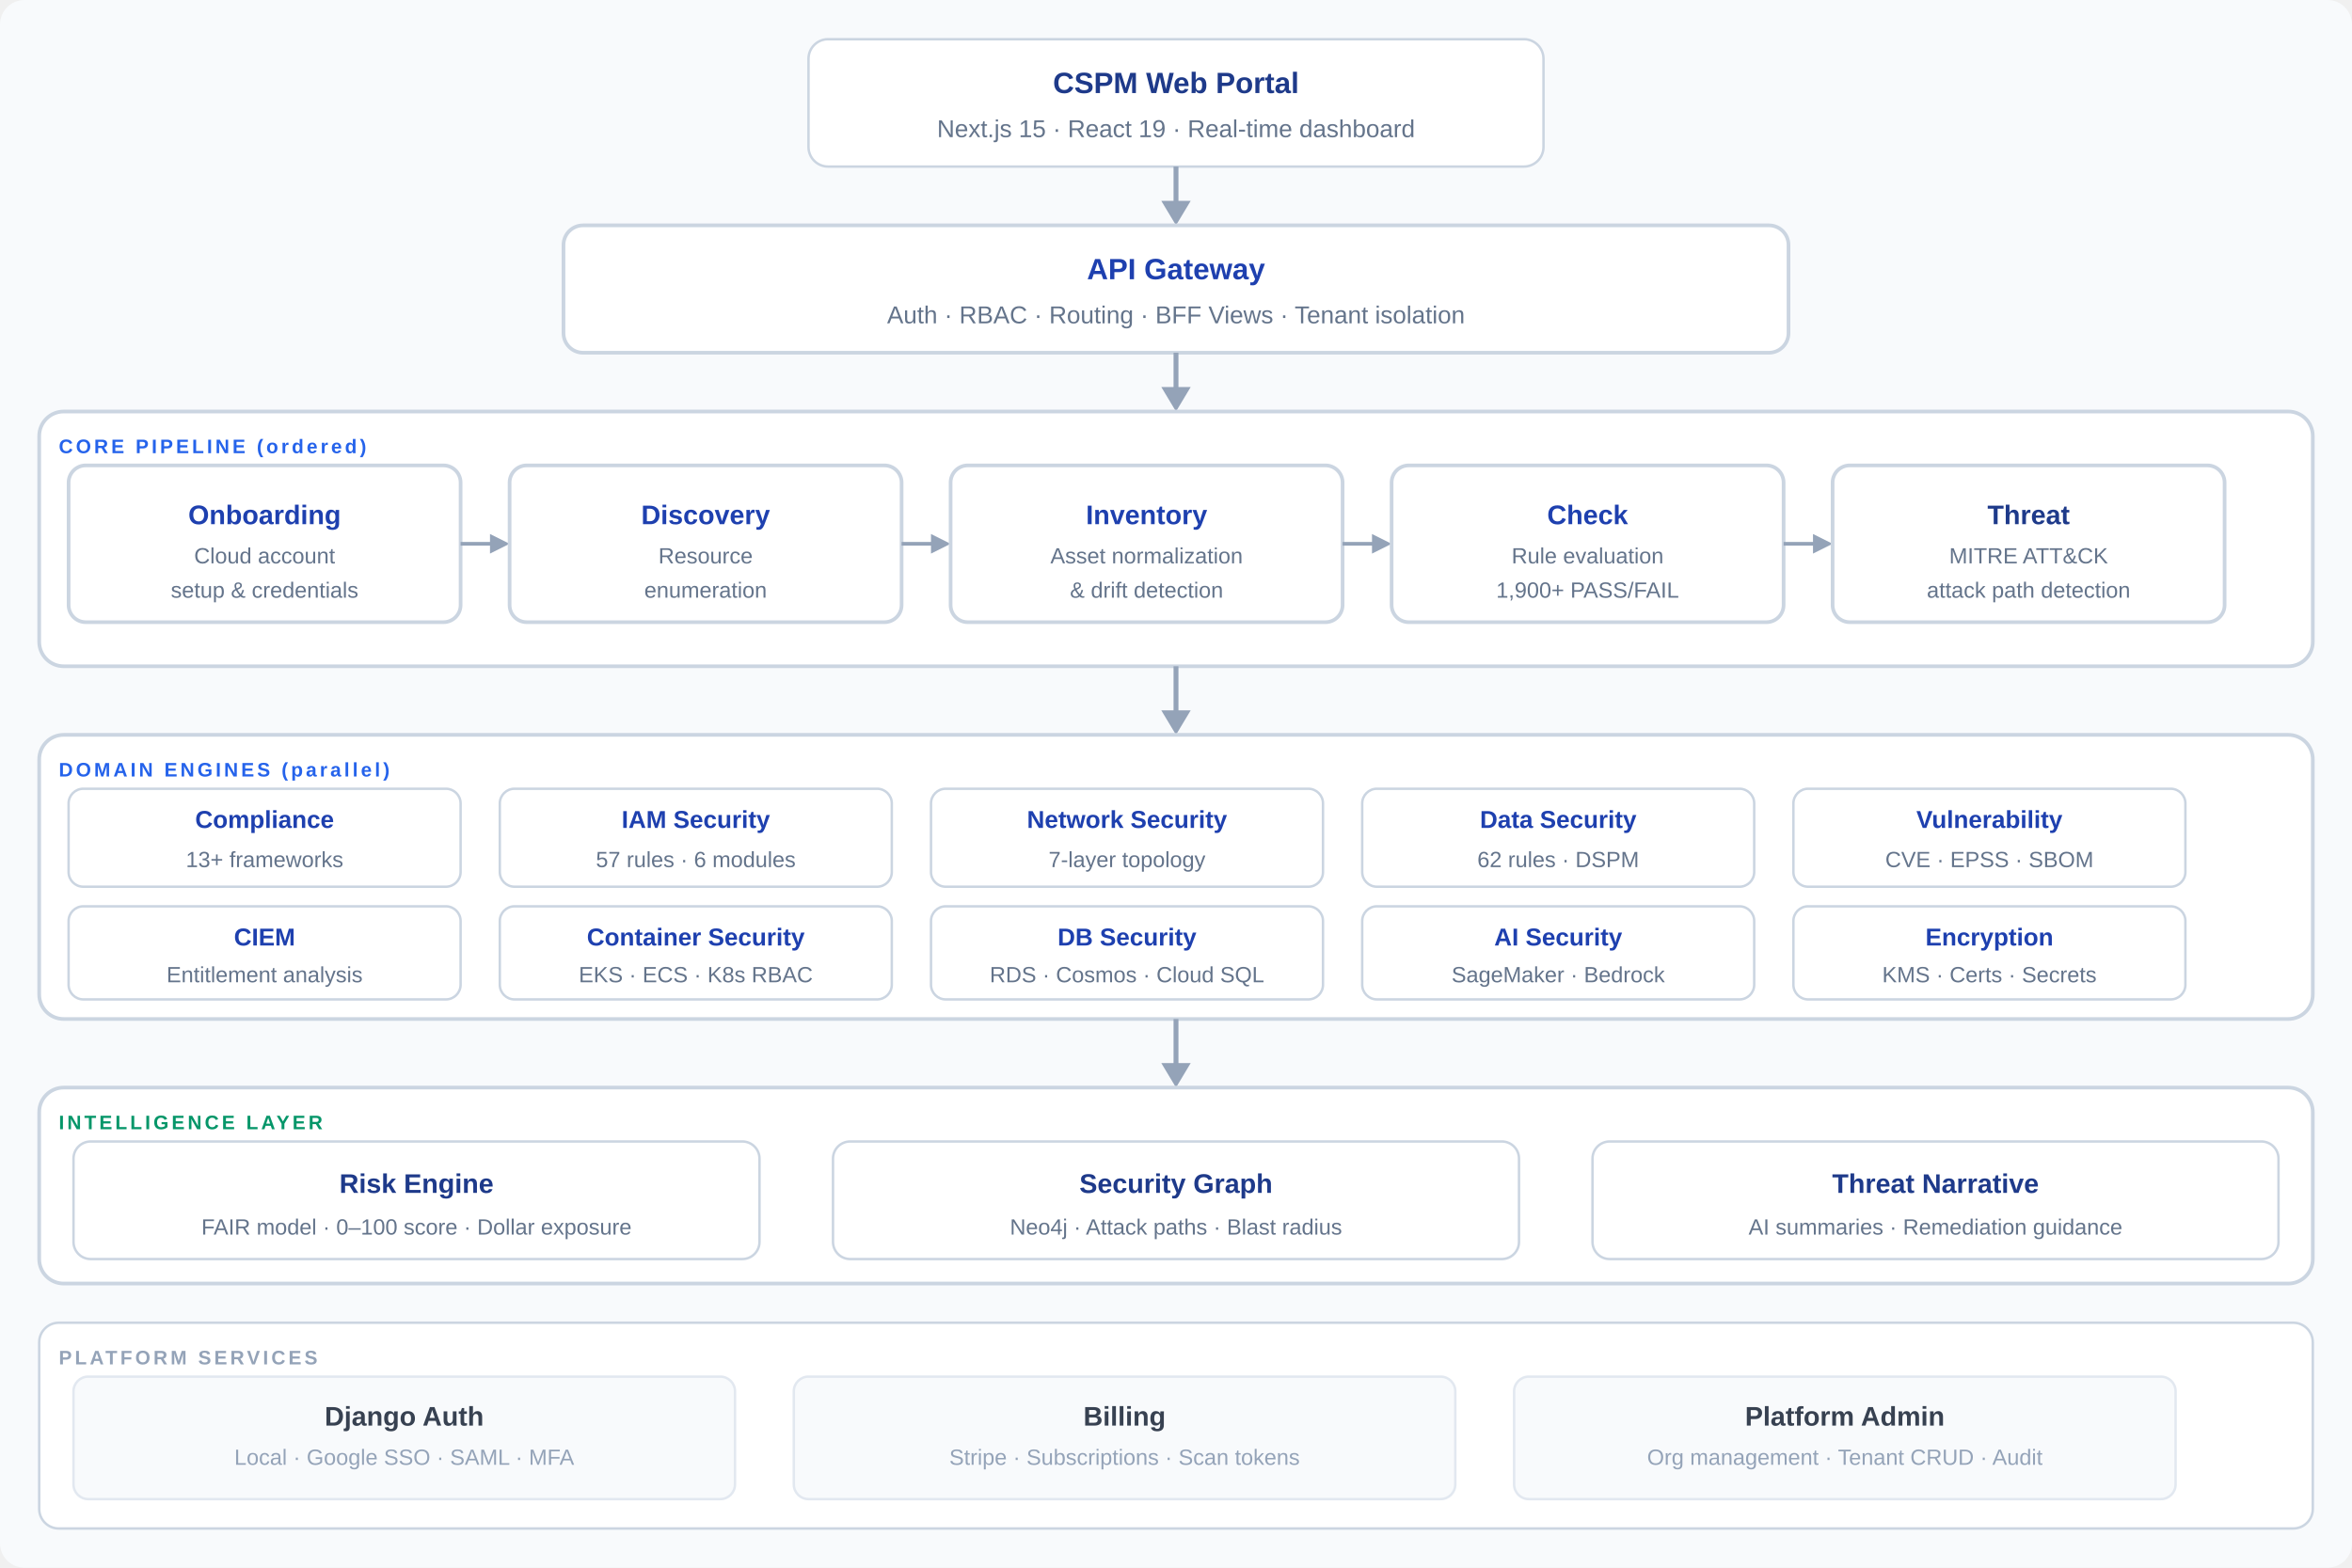
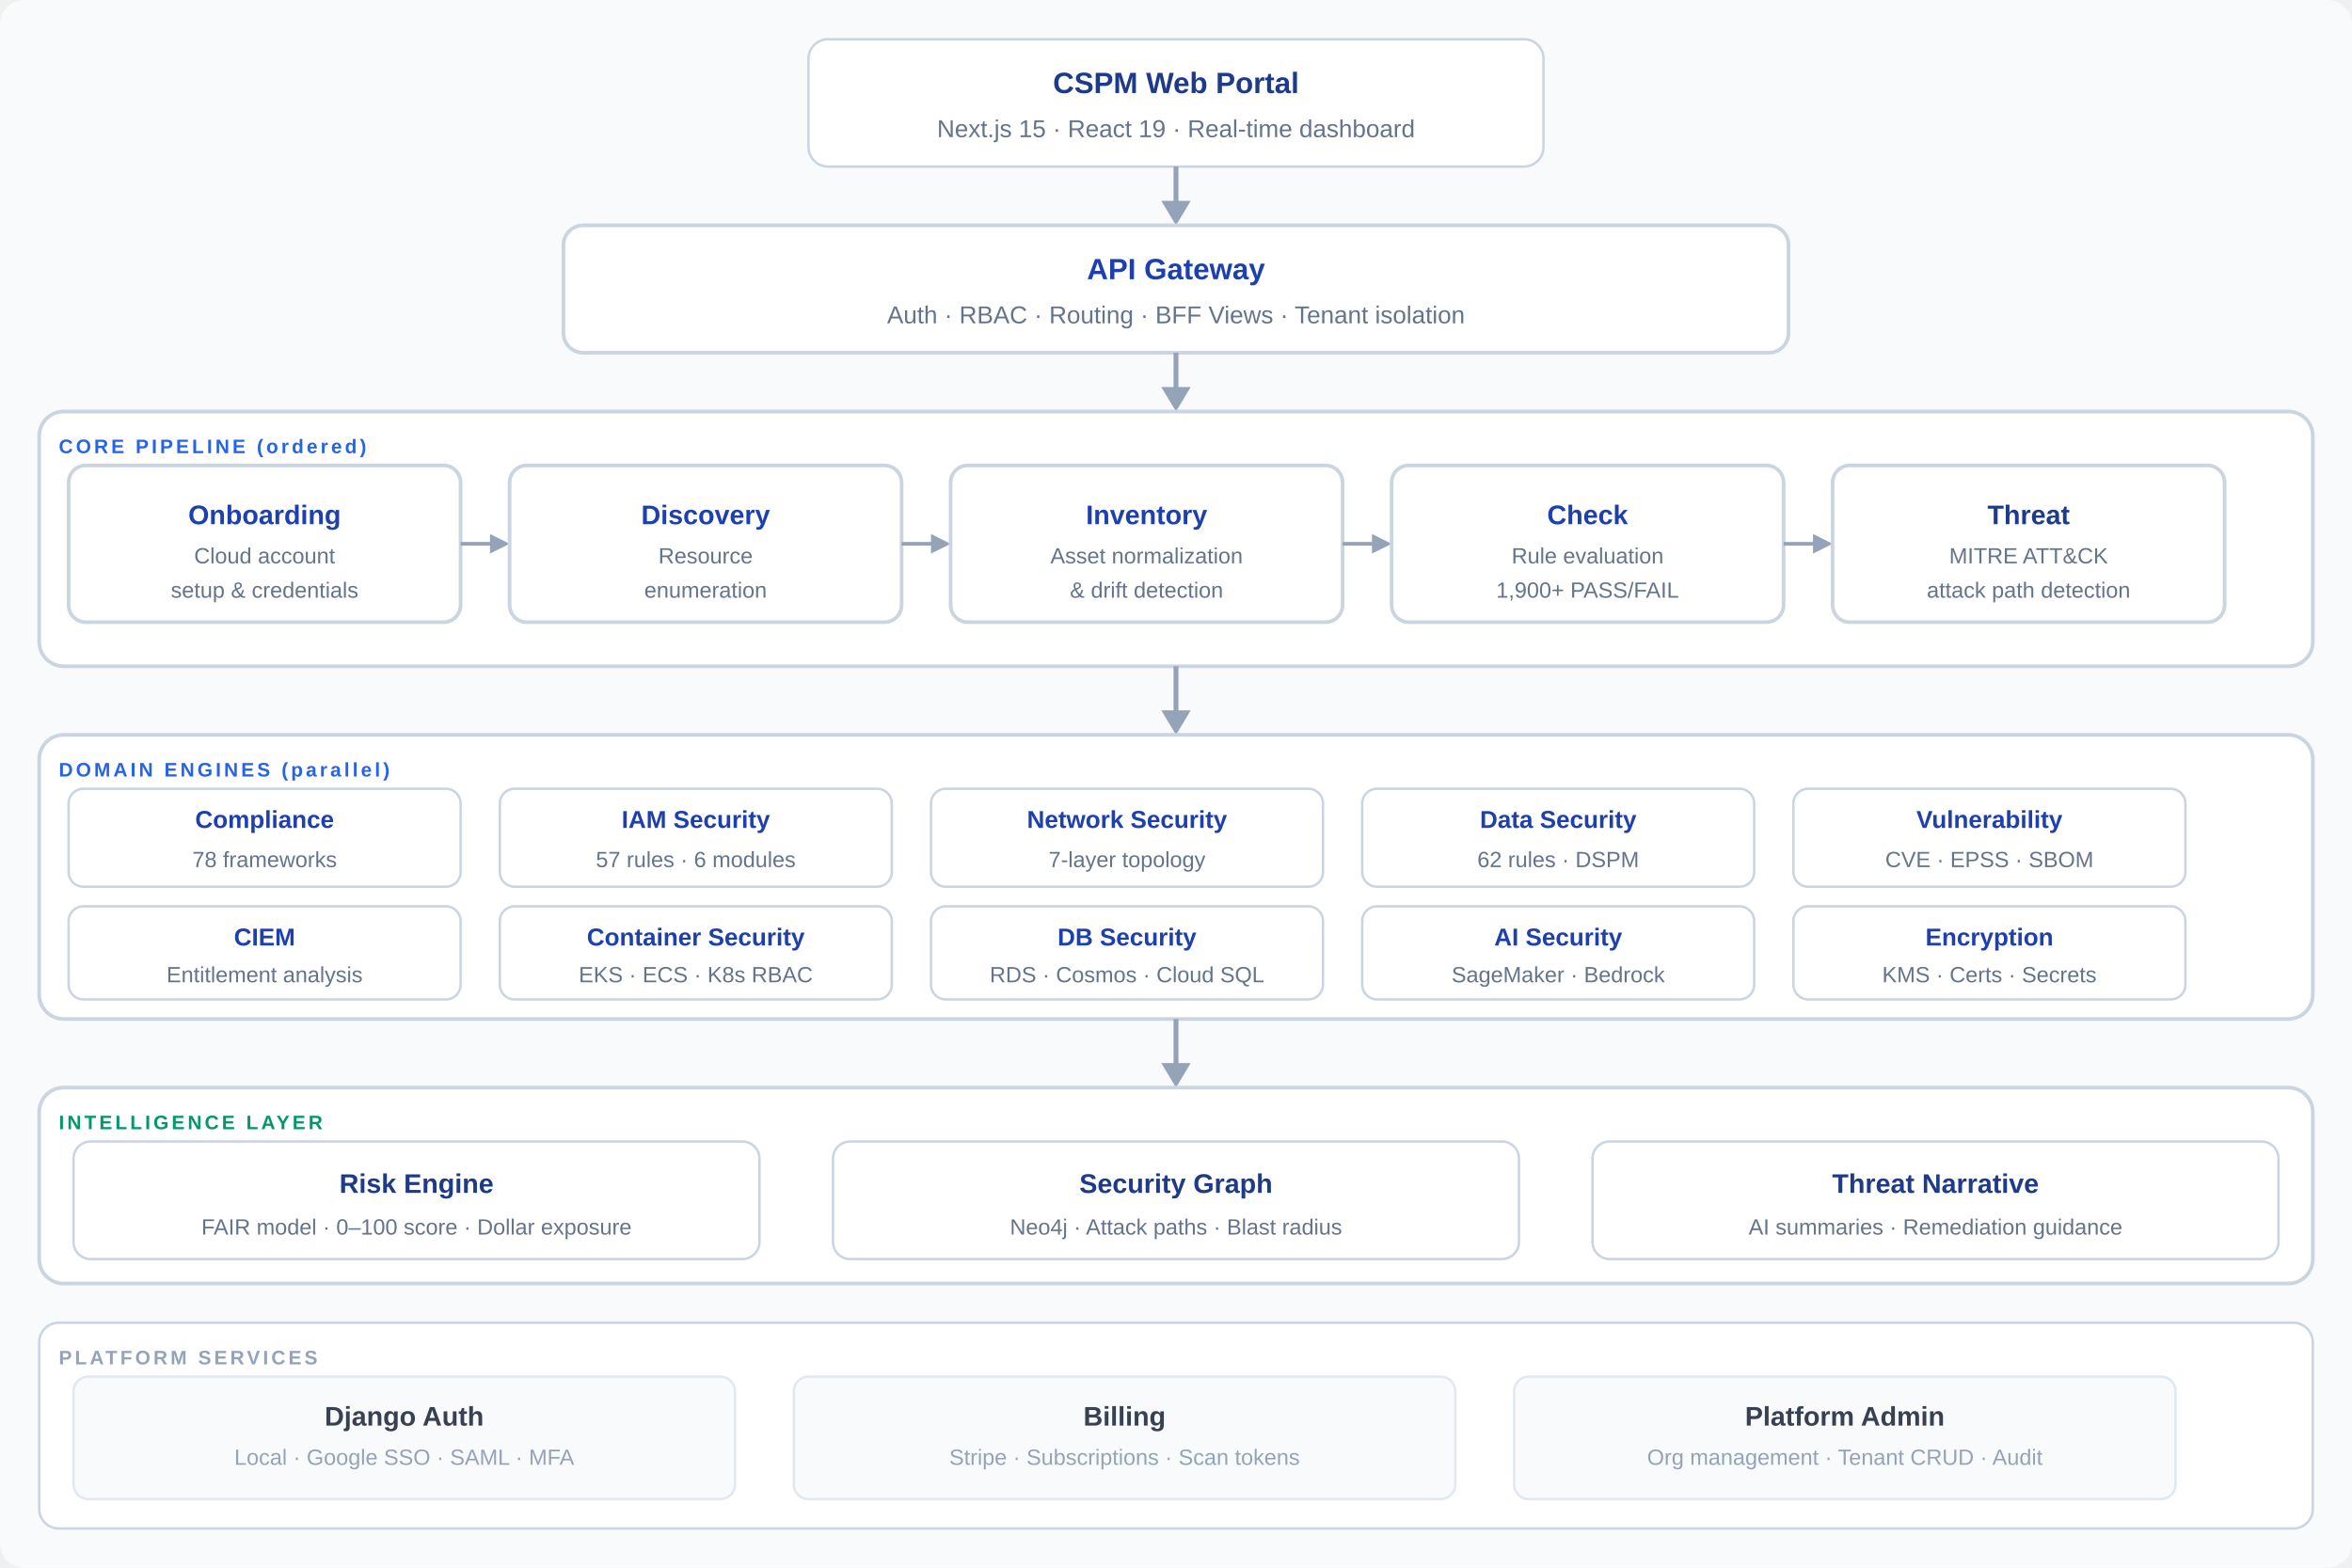
<svg xmlns="http://www.w3.org/2000/svg" viewBox="0 0 960 640" width="960" height="640" font-family="Arial, sans-serif">
  <rect width="960" height="640" fill="#F8FAFC" rx="10" />
  <rect x="330" y="16" width="300" height="52" fill="#FFFFFF" stroke="#CBD5E1" stroke-width="1" rx="8" />
  <text x="480" y="38" text-anchor="middle" font-size="12" font-weight="700" fill="#1E3A8A">CSPM Web Portal</text>
  <text x="480" y="56" text-anchor="middle" font-size="10" fill="#64748B">Next.js 15  ·  React 19  ·  Real-time dashboard</text>
  <line x1="480" y1="68" x2="480" y2="84" stroke="#94A3B8" stroke-width="2" />
  <polygon points="474,82 480,92 486,82" fill="#94A3B8" />
  <rect x="230" y="92" width="500" height="52" fill="#FFFFFF" stroke="#CBD5E1" stroke-width="1.5" rx="8" />
  <text x="480" y="114" text-anchor="middle" font-size="12" font-weight="700" fill="#1E40AF">API Gateway</text>
  <text x="480" y="132" text-anchor="middle" font-size="10" fill="#64748B">Auth  ·  RBAC  ·  Routing  ·  BFF Views  ·  Tenant isolation</text>
  <line x1="480" y1="144" x2="480" y2="160" stroke="#94A3B8" stroke-width="2" />
  <polygon points="474,158 480,168 486,158" fill="#94A3B8" />
  <rect x="16" y="168" width="928" height="104" fill="#FFFFFF" stroke="#CBD5E1" stroke-width="1.5" rx="10" />
  <text x="24" y="185" font-size="8" font-weight="700" fill="#2563EB" letter-spacing="1.2">CORE PIPELINE  (ordered)</text>
  <rect x="28" y="190" width="160" height="64" fill="#FFFFFF" stroke="#CBD5E1" stroke-width="1.5" rx="7" />
  <text x="108" y="214" text-anchor="middle" font-size="11" font-weight="700" fill="#1E40AF">Onboarding</text>
  <text x="108" y="230" text-anchor="middle" font-size="9" fill="#64748B">Cloud account</text>
  <text x="108" y="244" text-anchor="middle" font-size="9" fill="#64748B">setup &amp; credentials</text>
  <line x1="188" y1="222" x2="202" y2="222" stroke="#94A3B8" stroke-width="1.5" />
  <polygon points="200,218 208,222 200,226" fill="#94A3B8" />
  <rect x="208" y="190" width="160" height="64" fill="#FFFFFF" stroke="#CBD5E1" stroke-width="1.5" rx="7" />
  <text x="288" y="214" text-anchor="middle" font-size="11" font-weight="700" fill="#1E40AF">Discovery</text>
  <text x="288" y="230" text-anchor="middle" font-size="9" fill="#64748B">Resource</text>
  <text x="288" y="244" text-anchor="middle" font-size="9" fill="#64748B">enumeration</text>
  <line x1="368" y1="222" x2="382" y2="222" stroke="#94A3B8" stroke-width="1.5" />
  <polygon points="380,218 388,222 380,226" fill="#94A3B8" />
  <rect x="388" y="190" width="160" height="64" fill="#FFFFFF" stroke="#CBD5E1" stroke-width="1.5" rx="7" />
  <text x="468" y="214" text-anchor="middle" font-size="11" font-weight="700" fill="#1E40AF">Inventory</text>
  <text x="468" y="230" text-anchor="middle" font-size="9" fill="#64748B">Asset normalization</text>
  <text x="468" y="244" text-anchor="middle" font-size="9" fill="#64748B">&amp; drift detection</text>
  <line x1="548" y1="222" x2="562" y2="222" stroke="#94A3B8" stroke-width="1.5" />
  <polygon points="560,218 568,222 560,226" fill="#94A3B8" />
  <rect x="568" y="190" width="160" height="64" fill="#FFFFFF" stroke="#CBD5E1" stroke-width="1.5" rx="7" />
  <text x="648" y="214" text-anchor="middle" font-size="11" font-weight="700" fill="#1E40AF">Check</text>
  <text x="648" y="230" text-anchor="middle" font-size="9" fill="#64748B">Rule evaluation</text>
  <text x="648" y="244" text-anchor="middle" font-size="9" fill="#64748B">1,900+ PASS/FAIL</text>
  <line x1="728" y1="222" x2="742" y2="222" stroke="#94A3B8" stroke-width="1.5" />
  <polygon points="740,218 748,222 740,226" fill="#94A3B8" />
  <rect x="748" y="190" width="160" height="64" fill="#FFFFFF" stroke="#CBD5E1" stroke-width="1.5" rx="7" />
  <text x="828" y="214" text-anchor="middle" font-size="11" font-weight="700" fill="#1E3A8A">Threat</text>
  <text x="828" y="230" text-anchor="middle" font-size="9" fill="#64748B">MITRE ATT&amp;CK</text>
  <text x="828" y="244" text-anchor="middle" font-size="9" fill="#64748B">attack path detection</text>
  <line x1="480" y1="272" x2="480" y2="292" stroke="#94A3B8" stroke-width="2" />
  <polygon points="474,290 480,300 486,290" fill="#94A3B8" />
  <rect x="16" y="300" width="928" height="116" fill="#FFFFFF" stroke="#CBD5E1" stroke-width="1.5" rx="10" />
  <text x="24" y="317" font-size="8" font-weight="700" fill="#2563EB" letter-spacing="1.2">DOMAIN ENGINES  (parallel)</text>
  <rect x="28" y="322" width="160" height="40" fill="#FFFFFF" stroke="#CBD5E1" stroke-width="1" rx="6" />
  <text x="108" y="338" text-anchor="middle" font-size="10" font-weight="700" fill="#1E40AF">Compliance</text>
-   <text x="108" y="354" text-anchor="middle" font-size="9" fill="#64748B">13+ frameworks</text>
+   <text x="108" y="354" text-anchor="middle" font-size="9" fill="#64748B">78 frameworks</text>
  <rect x="204" y="322" width="160" height="40" fill="#FFFFFF" stroke="#CBD5E1" stroke-width="1" rx="6" />
  <text x="284" y="338" text-anchor="middle" font-size="10" font-weight="700" fill="#1E40AF">IAM Security</text>
  <text x="284" y="354" text-anchor="middle" font-size="9" fill="#64748B">57 rules · 6 modules</text>
  <rect x="380" y="322" width="160" height="40" fill="#FFFFFF" stroke="#CBD5E1" stroke-width="1" rx="6" />
  <text x="460" y="338" text-anchor="middle" font-size="10" font-weight="700" fill="#1E40AF">Network Security</text>
  <text x="460" y="354" text-anchor="middle" font-size="9" fill="#64748B">7-layer topology</text>
  <rect x="556" y="322" width="160" height="40" fill="#FFFFFF" stroke="#CBD5E1" stroke-width="1" rx="6" />
  <text x="636" y="338" text-anchor="middle" font-size="10" font-weight="700" fill="#1E40AF">Data Security</text>
  <text x="636" y="354" text-anchor="middle" font-size="9" fill="#64748B">62 rules · DSPM</text>
  <rect x="732" y="322" width="160" height="40" fill="#FFFFFF" stroke="#CBD5E1" stroke-width="1" rx="6" />
  <text x="812" y="338" text-anchor="middle" font-size="10" font-weight="700" fill="#1E40AF">Vulnerability</text>
  <text x="812" y="354" text-anchor="middle" font-size="9" fill="#64748B">CVE · EPSS · SBOM</text>
  <rect x="28" y="370" width="160" height="38" fill="#FFFFFF" stroke="#CBD5E1" stroke-width="1" rx="6" />
  <text x="108" y="386" text-anchor="middle" font-size="10" font-weight="700" fill="#1E40AF">CIEM</text>
  <text x="108" y="401" text-anchor="middle" font-size="9" fill="#64748B">Entitlement analysis</text>
  <rect x="204" y="370" width="160" height="38" fill="#FFFFFF" stroke="#CBD5E1" stroke-width="1" rx="6" />
  <text x="284" y="386" text-anchor="middle" font-size="10" font-weight="700" fill="#1E40AF">Container Security</text>
  <text x="284" y="401" text-anchor="middle" font-size="9" fill="#64748B">EKS · ECS · K8s RBAC</text>
  <rect x="380" y="370" width="160" height="38" fill="#FFFFFF" stroke="#CBD5E1" stroke-width="1" rx="6" />
  <text x="460" y="386" text-anchor="middle" font-size="10" font-weight="700" fill="#1E40AF">DB Security</text>
  <text x="460" y="401" text-anchor="middle" font-size="9" fill="#64748B">RDS · Cosmos · Cloud SQL</text>
  <rect x="556" y="370" width="160" height="38" fill="#FFFFFF" stroke="#CBD5E1" stroke-width="1" rx="6" />
  <text x="636" y="386" text-anchor="middle" font-size="10" font-weight="700" fill="#1E40AF">AI Security</text>
  <text x="636" y="401" text-anchor="middle" font-size="9" fill="#64748B">SageMaker · Bedrock</text>
  <rect x="732" y="370" width="160" height="38" fill="#FFFFFF" stroke="#CBD5E1" stroke-width="1" rx="6" />
  <text x="812" y="386" text-anchor="middle" font-size="10" font-weight="700" fill="#1E40AF">Encryption</text>
  <text x="812" y="401" text-anchor="middle" font-size="9" fill="#64748B">KMS · Certs · Secrets</text>
  <line x1="480" y1="416" x2="480" y2="436" stroke="#94A3B8" stroke-width="2" />
  <polygon points="474,434 480,444 486,434" fill="#94A3B8" />
  <rect x="16" y="444" width="928" height="80" fill="#FFFFFF" stroke="#CBD5E1" stroke-width="1.5" rx="10" />
  <text x="24" y="461" font-size="8" font-weight="700" fill="#059669" letter-spacing="1.2">INTELLIGENCE LAYER</text>
  <rect x="30" y="466" width="280" height="48" fill="#FFFFFF" rx="7" stroke="#CBD5E1" stroke-width="1" />
  <text x="170" y="487" text-anchor="middle" font-size="11" font-weight="700" fill="#1E3A8A">Risk Engine</text>
  <text x="170" y="504" text-anchor="middle" font-size="9" fill="#64748B">FAIR model · 0–100 score · Dollar exposure</text>
  <rect x="340" y="466" width="280" height="48" fill="#FFFFFF" rx="7" stroke="#CBD5E1" stroke-width="1" />
  <text x="480" y="487" text-anchor="middle" font-size="11" font-weight="700" fill="#1E3A8A">Security Graph</text>
  <text x="480" y="504" text-anchor="middle" font-size="9" fill="#64748B">Neo4j · Attack paths · Blast radius</text>
  <rect x="650" y="466" width="280" height="48" fill="#FFFFFF" rx="7" stroke="#CBD5E1" stroke-width="1" />
  <text x="790" y="487" text-anchor="middle" font-size="11" font-weight="700" fill="#1E3A8A">Threat Narrative</text>
  <text x="790" y="504" text-anchor="middle" font-size="9" fill="#64748B">AI summaries · Remediation guidance</text>
  <rect x="16" y="540" width="928" height="84" fill="#FFFFFF" stroke="#CBD5E1" stroke-width="1" rx="8" />
  <text x="24" y="557" font-size="8" font-weight="700" fill="#94A3B8" letter-spacing="1.2">PLATFORM SERVICES</text>
  <rect x="30" y="562" width="270" height="50" fill="#F8FAFC" stroke="#E2E8F0" stroke-width="1" rx="6" />
  <text x="165" y="582" text-anchor="middle" font-size="11" font-weight="700" fill="#374151">Django Auth</text>
  <text x="165" y="598" text-anchor="middle" font-size="9" fill="#94A3B8">Local · Google SSO · SAML · MFA</text>
  <rect x="324" y="562" width="270" height="50" fill="#F8FAFC" stroke="#E2E8F0" stroke-width="1" rx="6" />
  <text x="459" y="582" text-anchor="middle" font-size="11" font-weight="700" fill="#374151">Billing</text>
  <text x="459" y="598" text-anchor="middle" font-size="9" fill="#94A3B8">Stripe · Subscriptions · Scan tokens</text>
  <rect x="618" y="562" width="270" height="50" fill="#F8FAFC" stroke="#E2E8F0" stroke-width="1" rx="6" />
  <text x="753" y="582" text-anchor="middle" font-size="11" font-weight="700" fill="#374151">Platform Admin</text>
  <text x="753" y="598" text-anchor="middle" font-size="9" fill="#94A3B8">Org management · Tenant CRUD · Audit</text>
</svg>
